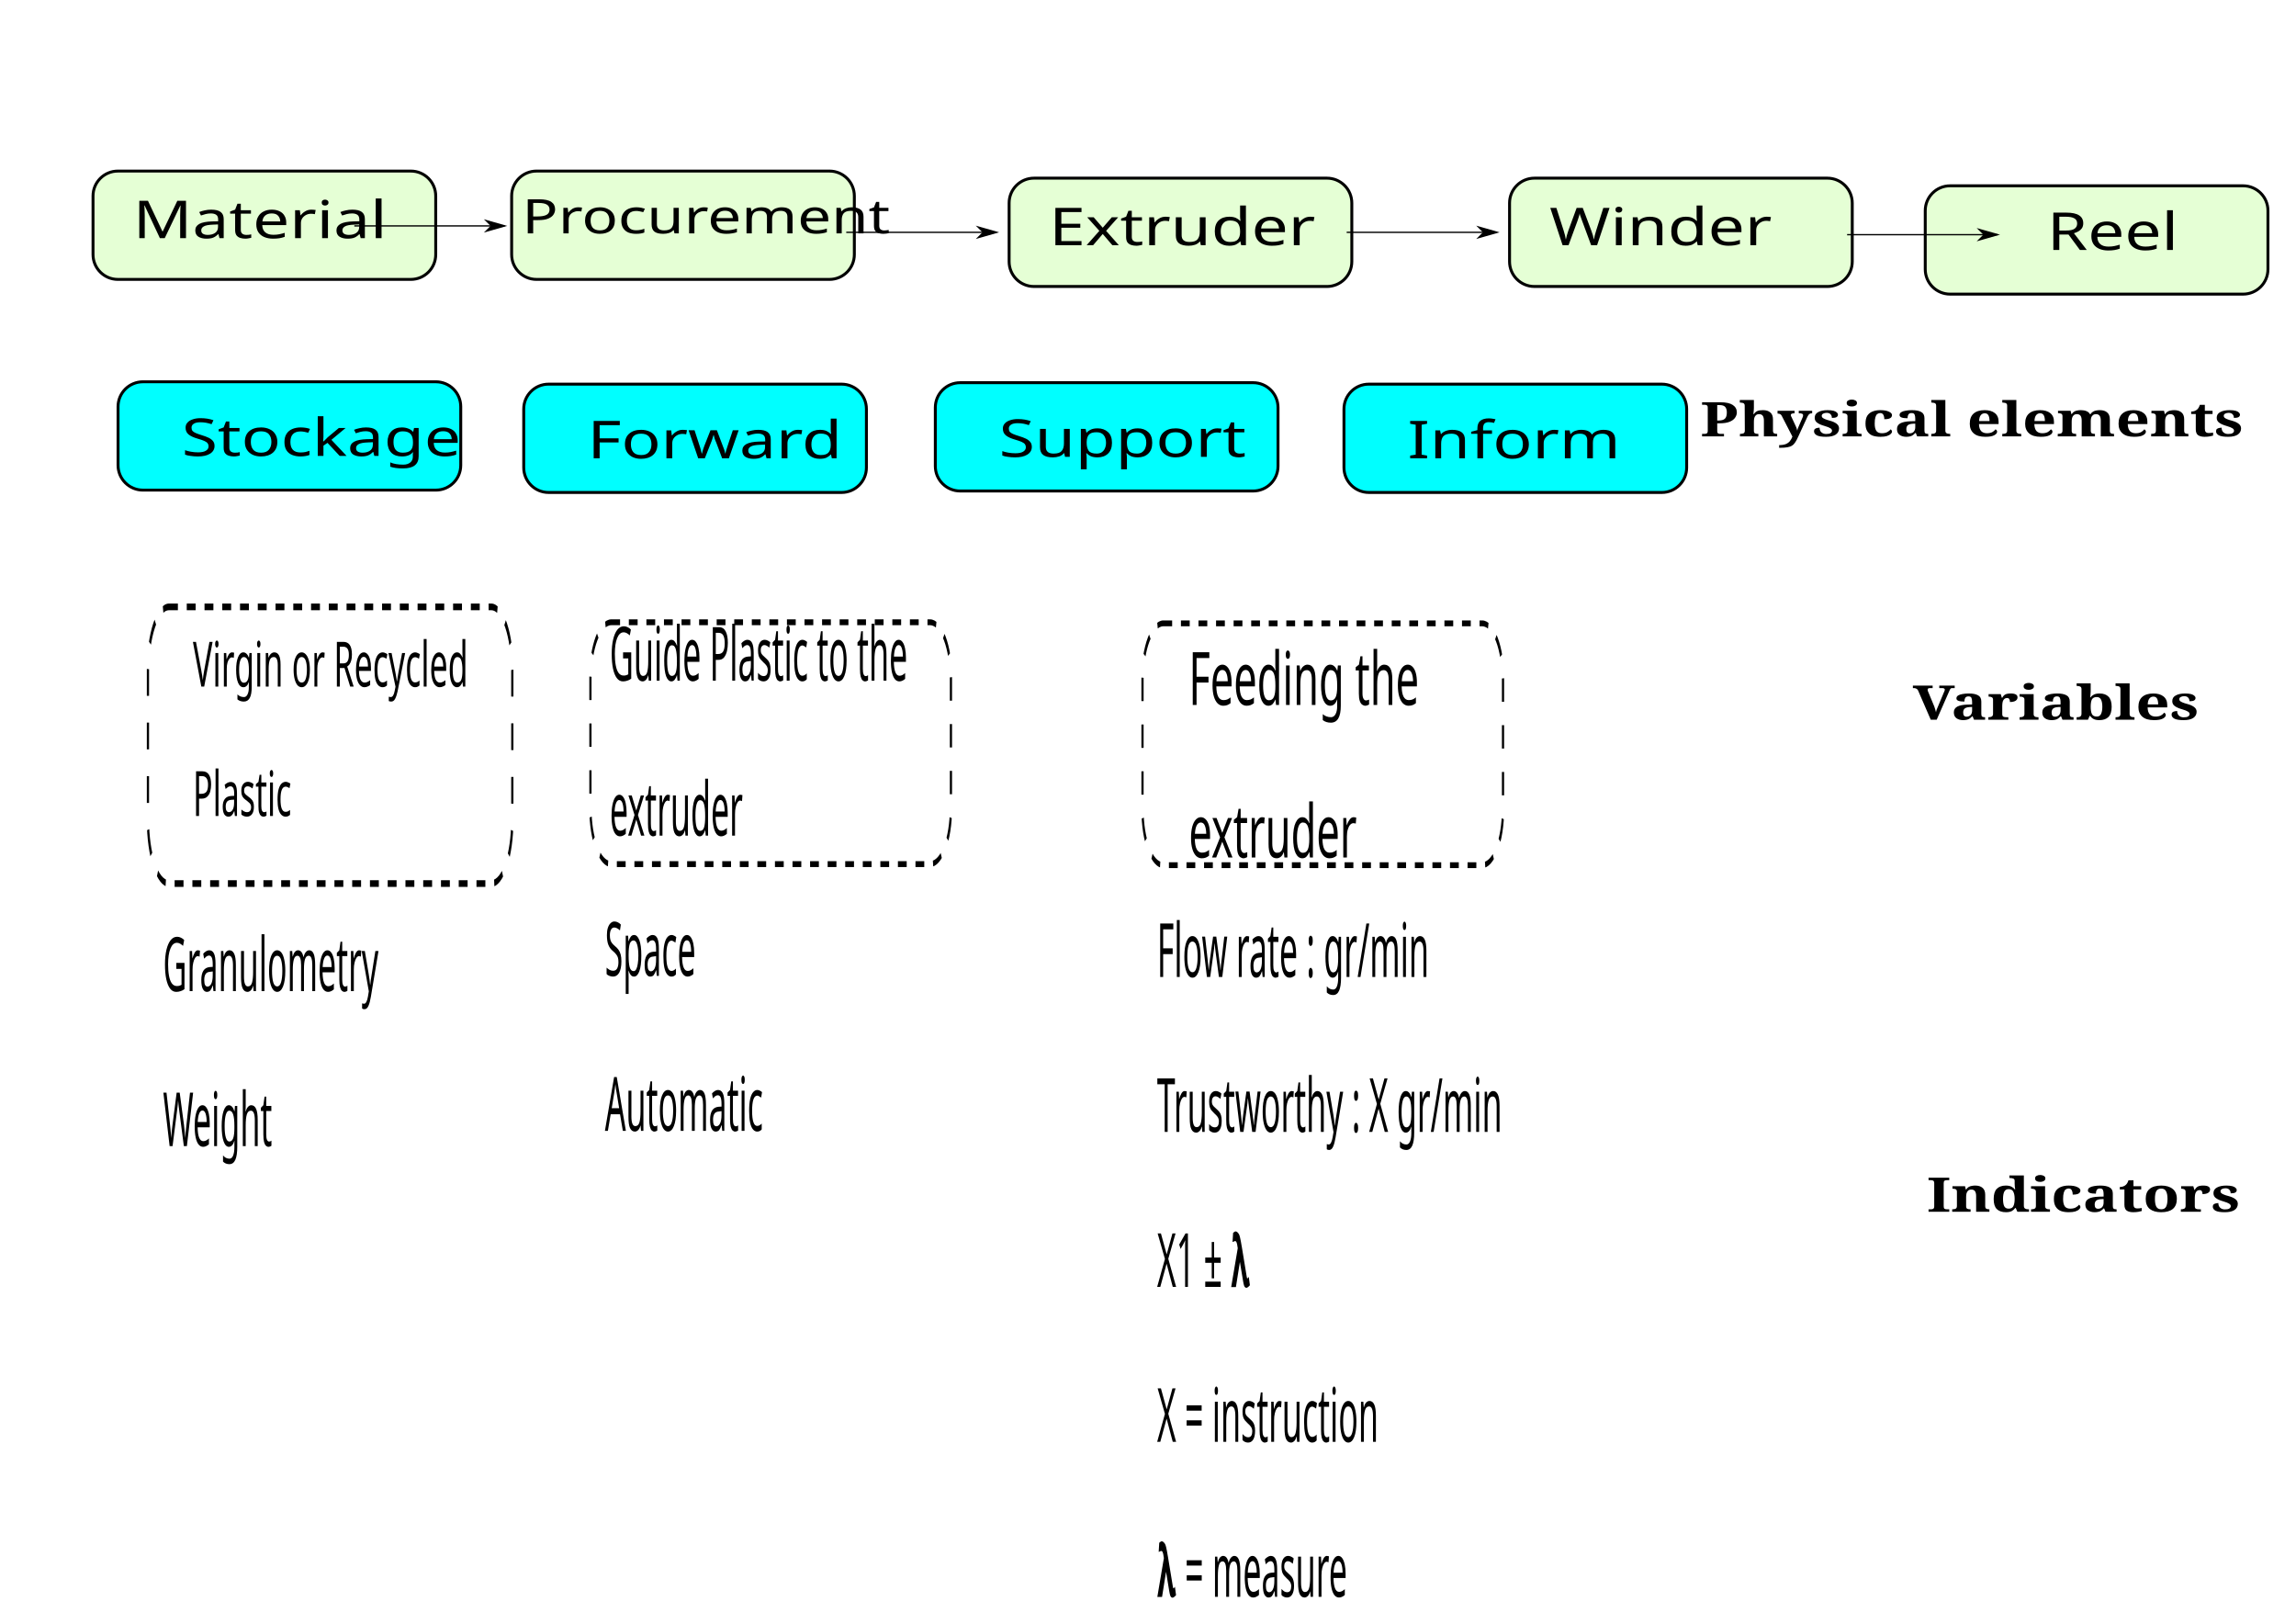
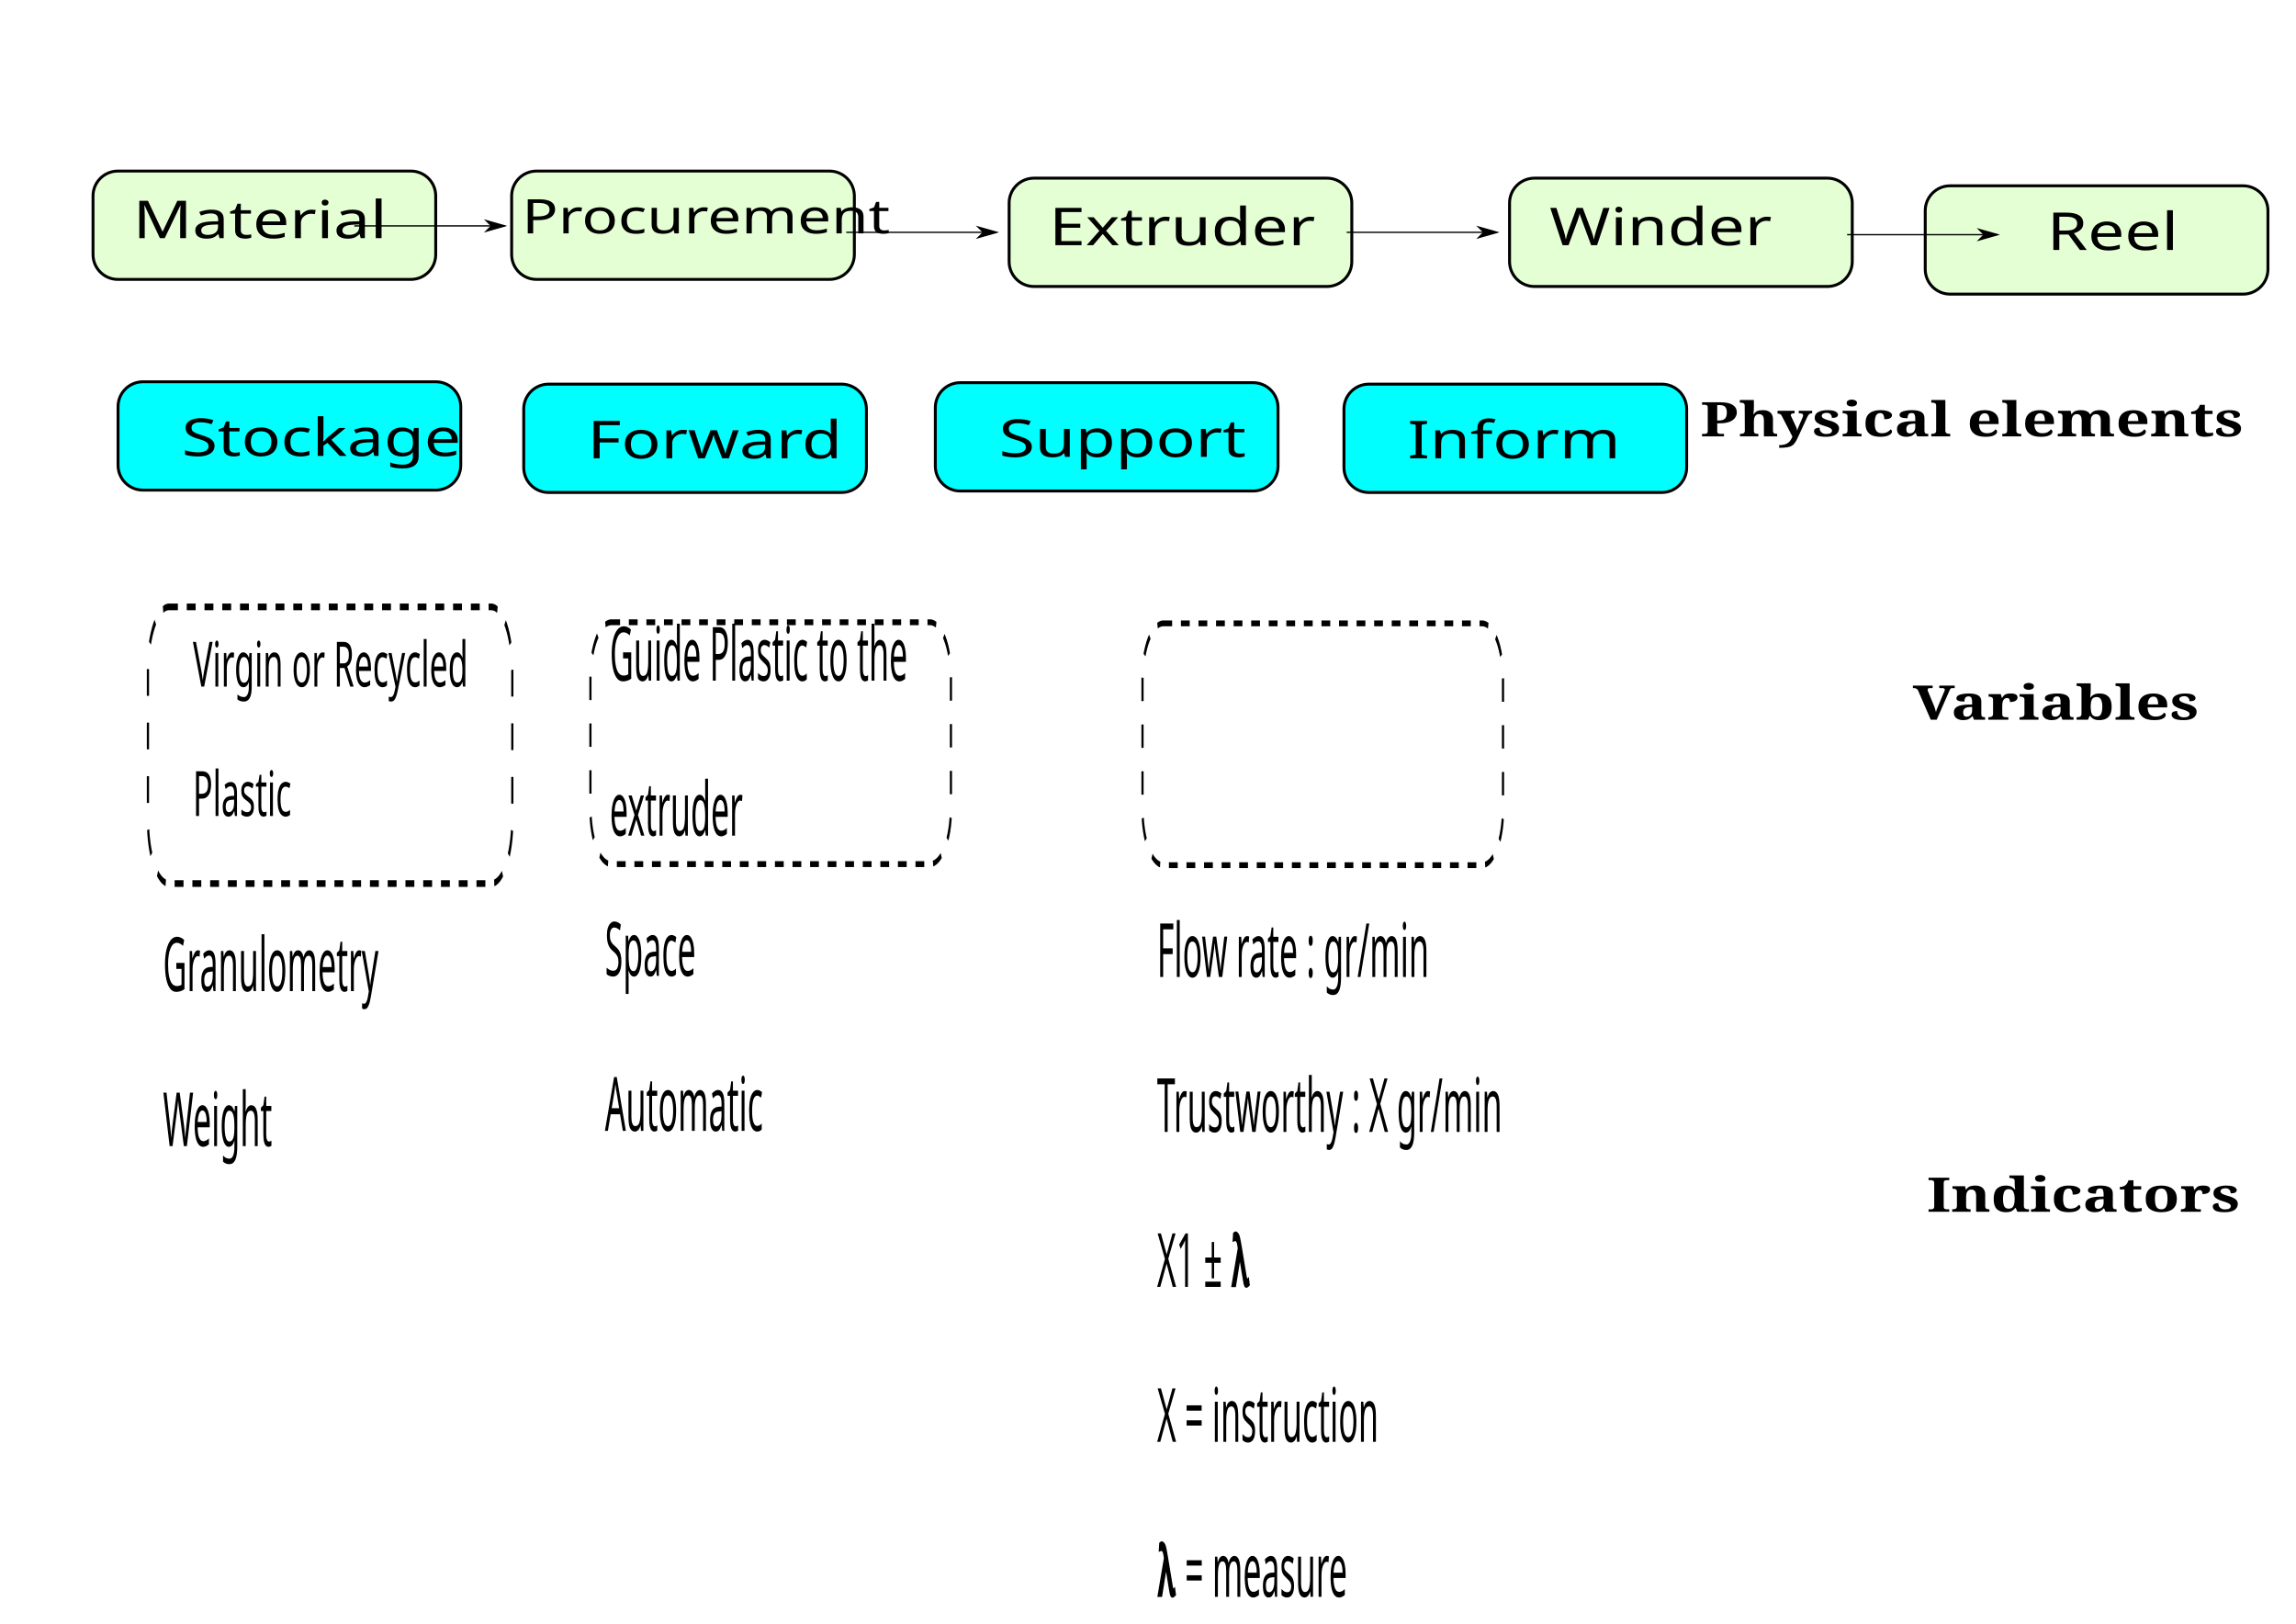
<svg xmlns="http://www.w3.org/2000/svg" width="297mm" height="210mm" viewBox="0 0 297 210" version="1.1" id="svg103">
  <defs id="defs97">
    <marker style="overflow:visible" id="Arrow1Lend-0-5-1-9-2-7" refX="0" refY="0" orient="auto">
      <path transform="matrix(-0.8,0,0,-0.8,-10,0)" style="fill-rule:evenodd;stroke:#000000;stroke-width:1pt" d="M 0,0 5,-5 -12.5,0 5,5 Z" id="path4448-01-6-91-1-8-9" />
    </marker>
    <marker style="overflow:visible" id="Arrow1Lend-0-5-1-9-7-3" refX="0" refY="0" orient="auto">
      <path transform="matrix(-0.8,0,0,-0.8,-10,0)" style="fill-rule:evenodd;stroke:#000000;stroke-width:1pt" d="M 0,0 5,-5 -12.5,0 5,5 Z" id="path4448-01-6-91-1-2-8" />
    </marker>
    <marker style="overflow:visible" id="Arrow1Lend-0-5-1-9-9-0" refX="0" refY="0" orient="auto">
      <path transform="matrix(-0.8,0,0,-0.8,-10,0)" style="fill-rule:evenodd;stroke:#000000;stroke-width:1pt" d="M 0,0 5,-5 -12.5,0 5,5 Z" id="path4448-01-6-91-1-0-2" />
    </marker>
    <marker style="overflow:visible" id="Arrow1Lend-0-5-1-9-4" refX="0" refY="0" orient="auto">
      <path transform="matrix(-0.8,0,0,-0.8,-10,0)" style="fill-rule:evenodd;stroke:#000000;stroke-width:1pt" d="M 0,0 5,-5 -12.5,0 5,5 Z" id="path4448-01-6-91-1-83" />
    </marker>
  </defs>
  <g id="layer1" transform="translate(0,-87)">
    <rect style="fill:#e5ffd5;fill-opacity:1;stroke:#000000;stroke-width:0.378;stroke-miterlimit:4;stroke-dasharray:none;stroke-dashoffset:0;stroke-opacity:1" id="rect4811-1" width="44.33" height="14.011" x="130.535" y="110.041" ry="3.218" />
    <text transform="scale(1.120025,0.8928374)" xml:space="preserve" style="font-style:normal;font-variant:normal;font-weight:normal;font-stretch:normal;font-size:3.024px;line-height:0%;font-family:'Baskerville Old Face';-inkscape-font-specification:'Baskerville Old Face';text-align:start;letter-spacing:0px;word-spacing:0px;writing-mode:lr-tb;text-anchor:start;fill:#000000;fill-opacity:1;stroke:none;stroke-width:0.252" x="121.157" y="132.962" id="text4813-0">
      <tspan style="font-size:7.559px;line-height:1.25;stroke-width:0.252" id="tspan4815-5" x="121.157" y="132.962">Extruder</tspan>
    </text>
    <rect style="fill:#e5ffd5;fill-opacity:1;stroke:#000000;stroke-width:0.378;stroke-miterlimit:4;stroke-dasharray:none;stroke-dashoffset:0;stroke-opacity:1" id="rect4811-1-3" width="44.33" height="14.011" x="66.184" y="109.125" ry="3.218" />
    <text transform="scale(1.120025,0.8928374)" xml:space="preserve" style="font-style:normal;font-variant:normal;font-weight:normal;font-stretch:normal;font-size:3.024px;line-height:0%;font-family:'Baskerville Old Face';-inkscape-font-specification:'Baskerville Old Face';text-align:start;letter-spacing:0px;word-spacing:0px;writing-mode:lr-tb;text-anchor:start;fill:#000000;fill-opacity:1;stroke:none;stroke-width:0.252" x="60.282" y="131.252" id="text4813-0-6">
      <tspan style="font-size:6.929px;line-height:1.25;stroke-width:0.252" id="tspan4815-5-6" x="60.282" y="131.252">Procurement</tspan>
    </text>
    <rect style="fill:#e5ffd5;fill-opacity:1;stroke:#000000;stroke-width:0.378;stroke-miterlimit:4;stroke-dasharray:none;stroke-dashoffset:0;stroke-opacity:1" id="rect4811-1-9" width="44.33" height="14.011" x="12.033" y="109.125" ry="3.218" />
    <text transform="scale(1.120025,0.8928374)" xml:space="preserve" style="font-style:normal;font-variant:normal;font-weight:normal;font-stretch:normal;font-size:3.024px;line-height:0%;font-family:'Baskerville Old Face';-inkscape-font-specification:'Baskerville Old Face';text-align:start;letter-spacing:0px;word-spacing:0px;writing-mode:lr-tb;text-anchor:start;fill:#000000;fill-opacity:1;stroke:none;stroke-width:0.252" x="15.355" y="131.936" id="text4813-0-7">
      <tspan style="font-size:7.559px;line-height:1.25;stroke-width:0.252" id="tspan4815-5-9" x="15.355" y="131.936">Material</tspan>
    </text>
    <rect style="fill:#e5ffd5;fill-opacity:1;stroke:#000000;stroke-width:0.378;stroke-miterlimit:4;stroke-dasharray:none;stroke-dashoffset:0;stroke-opacity:1" id="rect4811-1-5" width="44.33" height="14.011" x="195.269" y="110.041" ry="3.218" />
    <text transform="scale(1.120025,0.8928374)" xml:space="preserve" style="font-style:normal;font-variant:normal;font-weight:normal;font-stretch:normal;font-size:3.024px;line-height:0%;font-family:'Baskerville Old Face';-inkscape-font-specification:'Baskerville Old Face';text-align:start;letter-spacing:0px;word-spacing:0px;writing-mode:lr-tb;text-anchor:start;fill:#000000;fill-opacity:1;stroke:none;stroke-width:0.252" x="178.954" y="132.962" id="text4813-0-0">
      <tspan style="font-size:7.559px;line-height:1.25;stroke-width:0.252" id="tspan4815-5-1" x="178.954" y="132.962">Winder</tspan>
    </text>
    <rect style="fill:#e5ffd5;fill-opacity:1;stroke:#000000;stroke-width:0.378;stroke-miterlimit:4;stroke-dasharray:none;stroke-dashoffset:0;stroke-opacity:1" id="rect4811-1-56" width="44.33" height="14.011" x="249.041" y="111.03" ry="3.218" />
    <text transform="scale(1.120025,0.8928374)" xml:space="preserve" style="font-style:normal;font-variant:normal;font-weight:normal;font-stretch:normal;font-size:3.024px;line-height:0%;font-family:'Baskerville Old Face';-inkscape-font-specification:'Baskerville Old Face';text-align:start;letter-spacing:0px;word-spacing:0px;writing-mode:lr-tb;text-anchor:start;fill:#000000;fill-opacity:1;stroke:none;stroke-width:0.252" x="236.414" y="133.646" id="text4813-0-2">
      <tspan style="font-size:7.559px;line-height:1.25;stroke-width:0.252" id="tspan4815-5-4" x="236.414" y="133.646">Reel</tspan>
    </text>
    <path style="fill:none;stroke:#000000;stroke-width:0.17;stroke-linecap:butt;stroke-linejoin:miter;stroke-miterlimit:4;stroke-dasharray:none;stroke-opacity:1;marker-end:url(#Arrow1Lend-0-5-1-9-4)" d="m 45.832,116.218 h 19.45" id="path5017-6-9" />
    <path style="fill:none;stroke:#000000;stroke-width:0.17;stroke-linecap:butt;stroke-linejoin:miter;stroke-miterlimit:4;stroke-dasharray:none;stroke-opacity:1;marker-end:url(#Arrow1Lend-0-5-1-9-9-0)" d="m 109.466,117.047 h 19.45" id="path5017-6-9-2" />
    <path style="fill:none;stroke:#000000;stroke-width:0.17;stroke-linecap:butt;stroke-linejoin:miter;stroke-miterlimit:4;stroke-dasharray:none;stroke-opacity:1;marker-end:url(#Arrow1Lend-0-5-1-9-7-3)" d="m 174.2,117.047 h 19.45" id="path5017-6-9-5" />
    <path style="fill:none;stroke:#000000;stroke-width:0.17;stroke-linecap:butt;stroke-linejoin:miter;stroke-miterlimit:4;stroke-dasharray:none;stroke-opacity:1;marker-end:url(#Arrow1Lend-0-5-1-9-2-7)" d="m 238.934,117.352 h 19.45" id="path5017-6-9-1" />
    <path id="path986" d="m 128.457,143.193 v 0" style="fill:none;fill-rule:evenodd;stroke:#000000;stroke-width:0.236px;stroke-linecap:butt;stroke-linejoin:miter;stroke-opacity:1" />
    <rect style="fill:#00ffff;fill-opacity:1;stroke:#000000;stroke-width:0.378;stroke-miterlimit:4;stroke-dasharray:none;stroke-dashoffset:0;stroke-opacity:1" id="rect4811-1-9-8" width="44.33" height="14.011" x="67.746" y="136.682" ry="3.218" />
    <text transform="scale(1.120025,0.8928374)" xml:space="preserve" style="font-style:normal;font-variant:normal;font-weight:normal;font-stretch:normal;font-size:3.024px;line-height:0%;font-family:'Baskerville Old Face';-inkscape-font-specification:'Baskerville Old Face';text-align:start;letter-spacing:0px;word-spacing:0px;writing-mode:lr-tb;text-anchor:start;fill:#000000;fill-opacity:1;stroke:none;stroke-width:0.252" x="67.833" y="163.826" id="text4813-0-7-2">
      <tspan style="font-size:7.559px;line-height:1.25;stroke-width:0.252" id="tspan4815-5-9-0" x="67.833" y="163.826">Forward</tspan>
    </text>
    <rect style="fill:#00ffff;fill-opacity:1;stroke:#000000;stroke-width:0.378;stroke-miterlimit:4;stroke-dasharray:none;stroke-dashoffset:0;stroke-opacity:1" id="rect4811-1-9-8-8" width="44.33" height="14.011" x="15.27" y="136.377" ry="3.218" />
    <text transform="scale(1.120025,0.8928374)" xml:space="preserve" style="font-style:normal;font-variant:normal;font-weight:normal;font-stretch:normal;font-size:3.024px;line-height:0%;font-family:'Baskerville Old Face';-inkscape-font-specification:'Baskerville Old Face';text-align:start;letter-spacing:0px;word-spacing:0px;writing-mode:lr-tb;text-anchor:start;fill:#000000;fill-opacity:1;stroke:none;stroke-width:0.252" x="20.98" y="163.484" id="text4813-0-7-2-4">
      <tspan style="font-size:7.559px;line-height:1.25;stroke-width:0.252" id="tspan4815-5-9-0-5" x="20.98" y="163.484">Stockage</tspan>
    </text>
    <rect style="fill:#00ffff;fill-opacity:1;stroke:#000000;stroke-width:0.378;stroke-miterlimit:4;stroke-dasharray:none;stroke-dashoffset:0;stroke-opacity:1" id="rect4811-1-9-8-5" width="44.33" height="14.011" x="120.989" y="136.493" ry="3.218" />
    <text transform="scale(1.120025,0.8928374)" xml:space="preserve" style="font-style:normal;font-variant:normal;font-weight:normal;font-stretch:normal;font-size:3.024px;line-height:0%;font-family:'Baskerville Old Face';-inkscape-font-specification:'Baskerville Old Face';text-align:start;letter-spacing:0px;word-spacing:0px;writing-mode:lr-tb;text-anchor:start;fill:#000000;fill-opacity:1;stroke:none;stroke-width:0.252" x="115.37" y="163.615" id="text4813-0-7-2-1">
      <tspan style="font-size:7.559px;line-height:1.25;stroke-width:0.252" id="tspan4815-5-9-0-1" x="115.37" y="163.615">Support</tspan>
    </text>
    <rect style="fill:#00ffff;fill-opacity:1;stroke:#000000;stroke-width:0.378;stroke-miterlimit:4;stroke-dasharray:none;stroke-dashoffset:0;stroke-opacity:1" id="rect4811-1-9-8-80" width="44.33" height="14.011" x="173.849" y="136.682" ry="3.218" />
    <text transform="scale(1.120025,0.8928374)" xml:space="preserve" style="font-style:normal;font-variant:normal;font-weight:normal;font-stretch:normal;font-size:3.024px;line-height:0%;font-family:'Baskerville Old Face';-inkscape-font-specification:'Baskerville Old Face';text-align:start;letter-spacing:0px;word-spacing:0px;writing-mode:lr-tb;text-anchor:start;fill:#000000;fill-opacity:1;stroke:none;stroke-width:0.252" x="162.565" y="163.826" id="text4813-0-7-2-0">
      <tspan style="font-size:7.559px;line-height:1.25;stroke-width:0.252" id="tspan4815-5-9-0-6" x="162.565" y="163.826">Inform</tspan>
    </text>
    <text transform="scale(1.120025,0.8928374)" xml:space="preserve" style="font-style:normal;font-variant:normal;font-weight:bold;font-stretch:normal;font-size:3.024px;line-height:0%;font-family:Georgia;-inkscape-font-specification:'Georgia Bold';text-align:start;letter-spacing:0px;word-spacing:0px;writing-mode:lr-tb;text-anchor:start;fill:#000000;fill-opacity:1;stroke:none;stroke-width:0.252px;stroke-linecap:butt;stroke-linejoin:miter;stroke-opacity:1" x="196.39" y="160.655" id="text8553-1-5">
      <tspan x="196.39" y="160.655" id="tspan8555-4-6" style="font-style:normal;font-variant:normal;font-weight:bold;font-stretch:normal;font-size:6.929px;line-height:1.25;font-family:Georgia;-inkscape-font-specification:'Georgia Bold';stroke-width:0.252px">Physical elements</tspan>
    </text>
    <g transform="matrix(0.1764298,0,0,0.3717653,-412.4405,118.1591)" id="g4915-6">
      <g id="g4917-1" transform="matrix(1.084852,0,0,1.552294,1703.511,-1312.922)">
        <rect style="fill:none;stroke:#000000;stroke-width:1.5;stroke-miterlimit:4;stroke-dasharray:6, 6;stroke-dashoffset:0;stroke-opacity:1" id="rect4923-4" width="246.26" height="62.008" x="684.57" y="927.812" ry="14.241" />
      </g>
    </g>
    <text transform="scale(0.724297,1.380649)" id="text295" y="127.328" x="34.454" style="font-style:normal;font-weight:normal;font-size:9.7px;line-height:1.25;font-family:sans-serif;letter-spacing:0px;word-spacing:0px;fill:#000000;fill-opacity:1;stroke:none;stroke-width:0.265" xml:space="preserve">
      <tspan id="tspan429" style="font-size:5.862px;stroke-width:0.265" y="127.328" x="34.454">Virgin or Recycled </tspan>
      <tspan id="tspan433" style="font-size:5.862px;stroke-width:0.265" y="139.453" x="34.454">Plastic</tspan>
    </text>
    <text transform="scale(0.6619724,1.510637)" id="text295-2" y="142.45" x="31.849" style="font-style:normal;font-weight:normal;font-size:10.613px;line-height:1.25;font-family:sans-serif;letter-spacing:0px;word-spacing:0px;fill:#000000;fill-opacity:1;stroke:none;stroke-width:0.265" xml:space="preserve">
      <tspan id="tspan458" style="font-size:6.414px;stroke-width:0.265" y="142.45" x="31.849">Granulometry</tspan>
      <tspan id="tspan462" style="font-size:6.414px;stroke-width:0.265" y="155.717" x="31.849">Weight</tspan>
    </text>
    <text transform="scale(1.120025,0.8928374)" xml:space="preserve" style="font-style:normal;font-variant:normal;font-weight:bold;font-stretch:normal;font-size:3.024px;line-height:0%;font-family:Georgia;-inkscape-font-specification:'Georgia Bold';text-align:start;letter-spacing:0px;word-spacing:0px;writing-mode:lr-tb;text-anchor:start;fill:#000000;fill-opacity:1;stroke:none;stroke-width:0.252px;stroke-linecap:butt;stroke-linejoin:miter;stroke-opacity:1" x="220.927" y="201.698" id="text8553-1-5-9">
      <tspan x="220.927" y="201.698" id="tspan8555-4-6-0" style="font-style:normal;font-variant:normal;font-weight:bold;font-stretch:normal;font-size:6.929px;line-height:1.25;font-family:Georgia;-inkscape-font-specification:'Georgia Bold';stroke-width:0.252px">Variables</tspan>
    </text>
    <text transform="scale(1.120025,0.8928374)" xml:space="preserve" style="font-style:normal;font-variant:normal;font-weight:bold;font-stretch:normal;font-size:3.024px;line-height:0%;font-family:Georgia;-inkscape-font-specification:'Georgia Bold';text-align:start;letter-spacing:0px;word-spacing:0px;writing-mode:lr-tb;text-anchor:start;fill:#000000;fill-opacity:1;stroke:none;stroke-width:0.252px;stroke-linecap:butt;stroke-linejoin:miter;stroke-opacity:1" x="222.545" y="272.976" id="text8553-1-5-9-5">
      <tspan x="222.545" y="272.976" id="tspan8555-4-6-0-2" style="font-style:normal;font-variant:normal;font-weight:bold;font-stretch:normal;font-size:6.929px;line-height:1.25;font-family:Georgia;-inkscape-font-specification:'Georgia Bold';stroke-width:0.252px">Indicators</tspan>
    </text>
    <g transform="matrix(0.1752312,0,0,0.1355387,-352.3603,150.1201)" id="g4915-6-4">
      <g id="g4917-1-1" transform="matrix(1.080655,0,0,3.721478,1706.9,-3324.743)">
        <rect style="fill:none;stroke:#000000;stroke-width:1.5;stroke-miterlimit:4;stroke-dasharray:6, 6;stroke-dashoffset:0;stroke-opacity:1" id="rect4923-4-5" width="246.26" height="62.008" x="684.57" y="927.812" ry="14.241" />
      </g>
    </g>
    <text transform="scale(0.6619724,1.510637)" id="text295-3" y="115.867" x="119.144" style="font-style:normal;font-weight:normal;font-size:10.613px;line-height:1.25;font-family:sans-serif;letter-spacing:0px;word-spacing:0px;fill:#000000;fill-opacity:1;stroke:none;stroke-width:0.265" xml:space="preserve">
      <tspan id="tspan433-1" style="font-size:6.414px;stroke-width:0.265" y="115.867" x="119.144">Guide Plastic to the </tspan>
      <tspan id="tspan521" style="font-size:6.414px;stroke-width:0.265" y="129.134" x="119.144">extruder </tspan>
    </text>
    <text transform="scale(0.6619724,1.510637)" id="text295-2-9" y="141.143" x="118.206" style="font-style:normal;font-weight:normal;font-size:10.613px;line-height:1.25;font-family:sans-serif;letter-spacing:0px;word-spacing:0px;fill:#000000;fill-opacity:1;stroke:none;stroke-width:0.265" xml:space="preserve">
      <tspan id="tspan462-6" style="font-size:6.414px;stroke-width:0.265" y="141.143" x="118.206">Space</tspan>
      <tspan id="tspan519" style="font-size:6.414px;stroke-width:0.265" y="154.41" x="118.206">Automatic</tspan>
    </text>
    <g transform="matrix(0.1752312,0,0,0.1355387,-280.9454,150.2596)" id="g4915-6-4-0">
      <g id="g4917-1-1-3" transform="matrix(1.080655,0,0,3.721478,1706.9,-3324.743)">
        <rect style="fill:none;stroke:#000000;stroke-width:1.5;stroke-miterlimit:4;stroke-dasharray:6, 6;stroke-dashoffset:0;stroke-opacity:1" id="rect4923-4-5-0" width="246.26" height="62.008" x="684.57" y="927.812" ry="14.241" />
      </g>
    </g>
    <text xml:space="preserve" style="font-style:normal;font-weight:normal;font-size:10.613px;line-height:1.25;font-family:sans-serif;letter-spacing:0px;word-spacing:0px;fill:#000000;fill-opacity:1;stroke:none;stroke-width:0.265" x="226.088" y="141.235" id="text295-2-9-0" transform="scale(0.6619724,1.510637)">
      <tspan x="226.088" y="141.235" style="font-size:6.414px;stroke-width:0.265" id="tspan519-2">Flow rate : gr/min</tspan>
      <tspan x="226.088" y="154.502" style="font-size:6.414px;stroke-width:0.265" id="tspan568">Trustworthy : X gr/min</tspan>
      <tspan x="226.088" y="167.769" style="font-size:6.414px;stroke-width:0.265" id="tspan570">X1 ± 𝛌</tspan>
      <tspan x="226.088" y="181.036" style="font-size:6.414px;stroke-width:0.265" id="tspan572">X = instruction</tspan>
      <tspan x="226.088" y="194.302" style="font-size:6.414px;stroke-width:0.265" id="tspan574">𝛌 = measure</tspan>
    </text>
-     <text xml:space="preserve" style="font-style:normal;font-weight:normal;font-size:11.83px;line-height:1.25;font-family:sans-serif;letter-spacing:0px;word-spacing:0px;fill:#000000;fill-opacity:1;stroke:none;stroke-width:0.296" x="205.139" y="133.558" id="text295-3-9" transform="scale(0.7496017,1.334042)">
-       <tspan x="205.139" y="133.558" style="font-size:7.15px;stroke-width:0.296" id="tspan521-1">Feeding the </tspan>
-       <tspan x="205.139" y="148.345" style="font-size:7.15px;stroke-width:0.296" id="tspan564">extruder </tspan>
-     </text>
  </g>
</svg>
